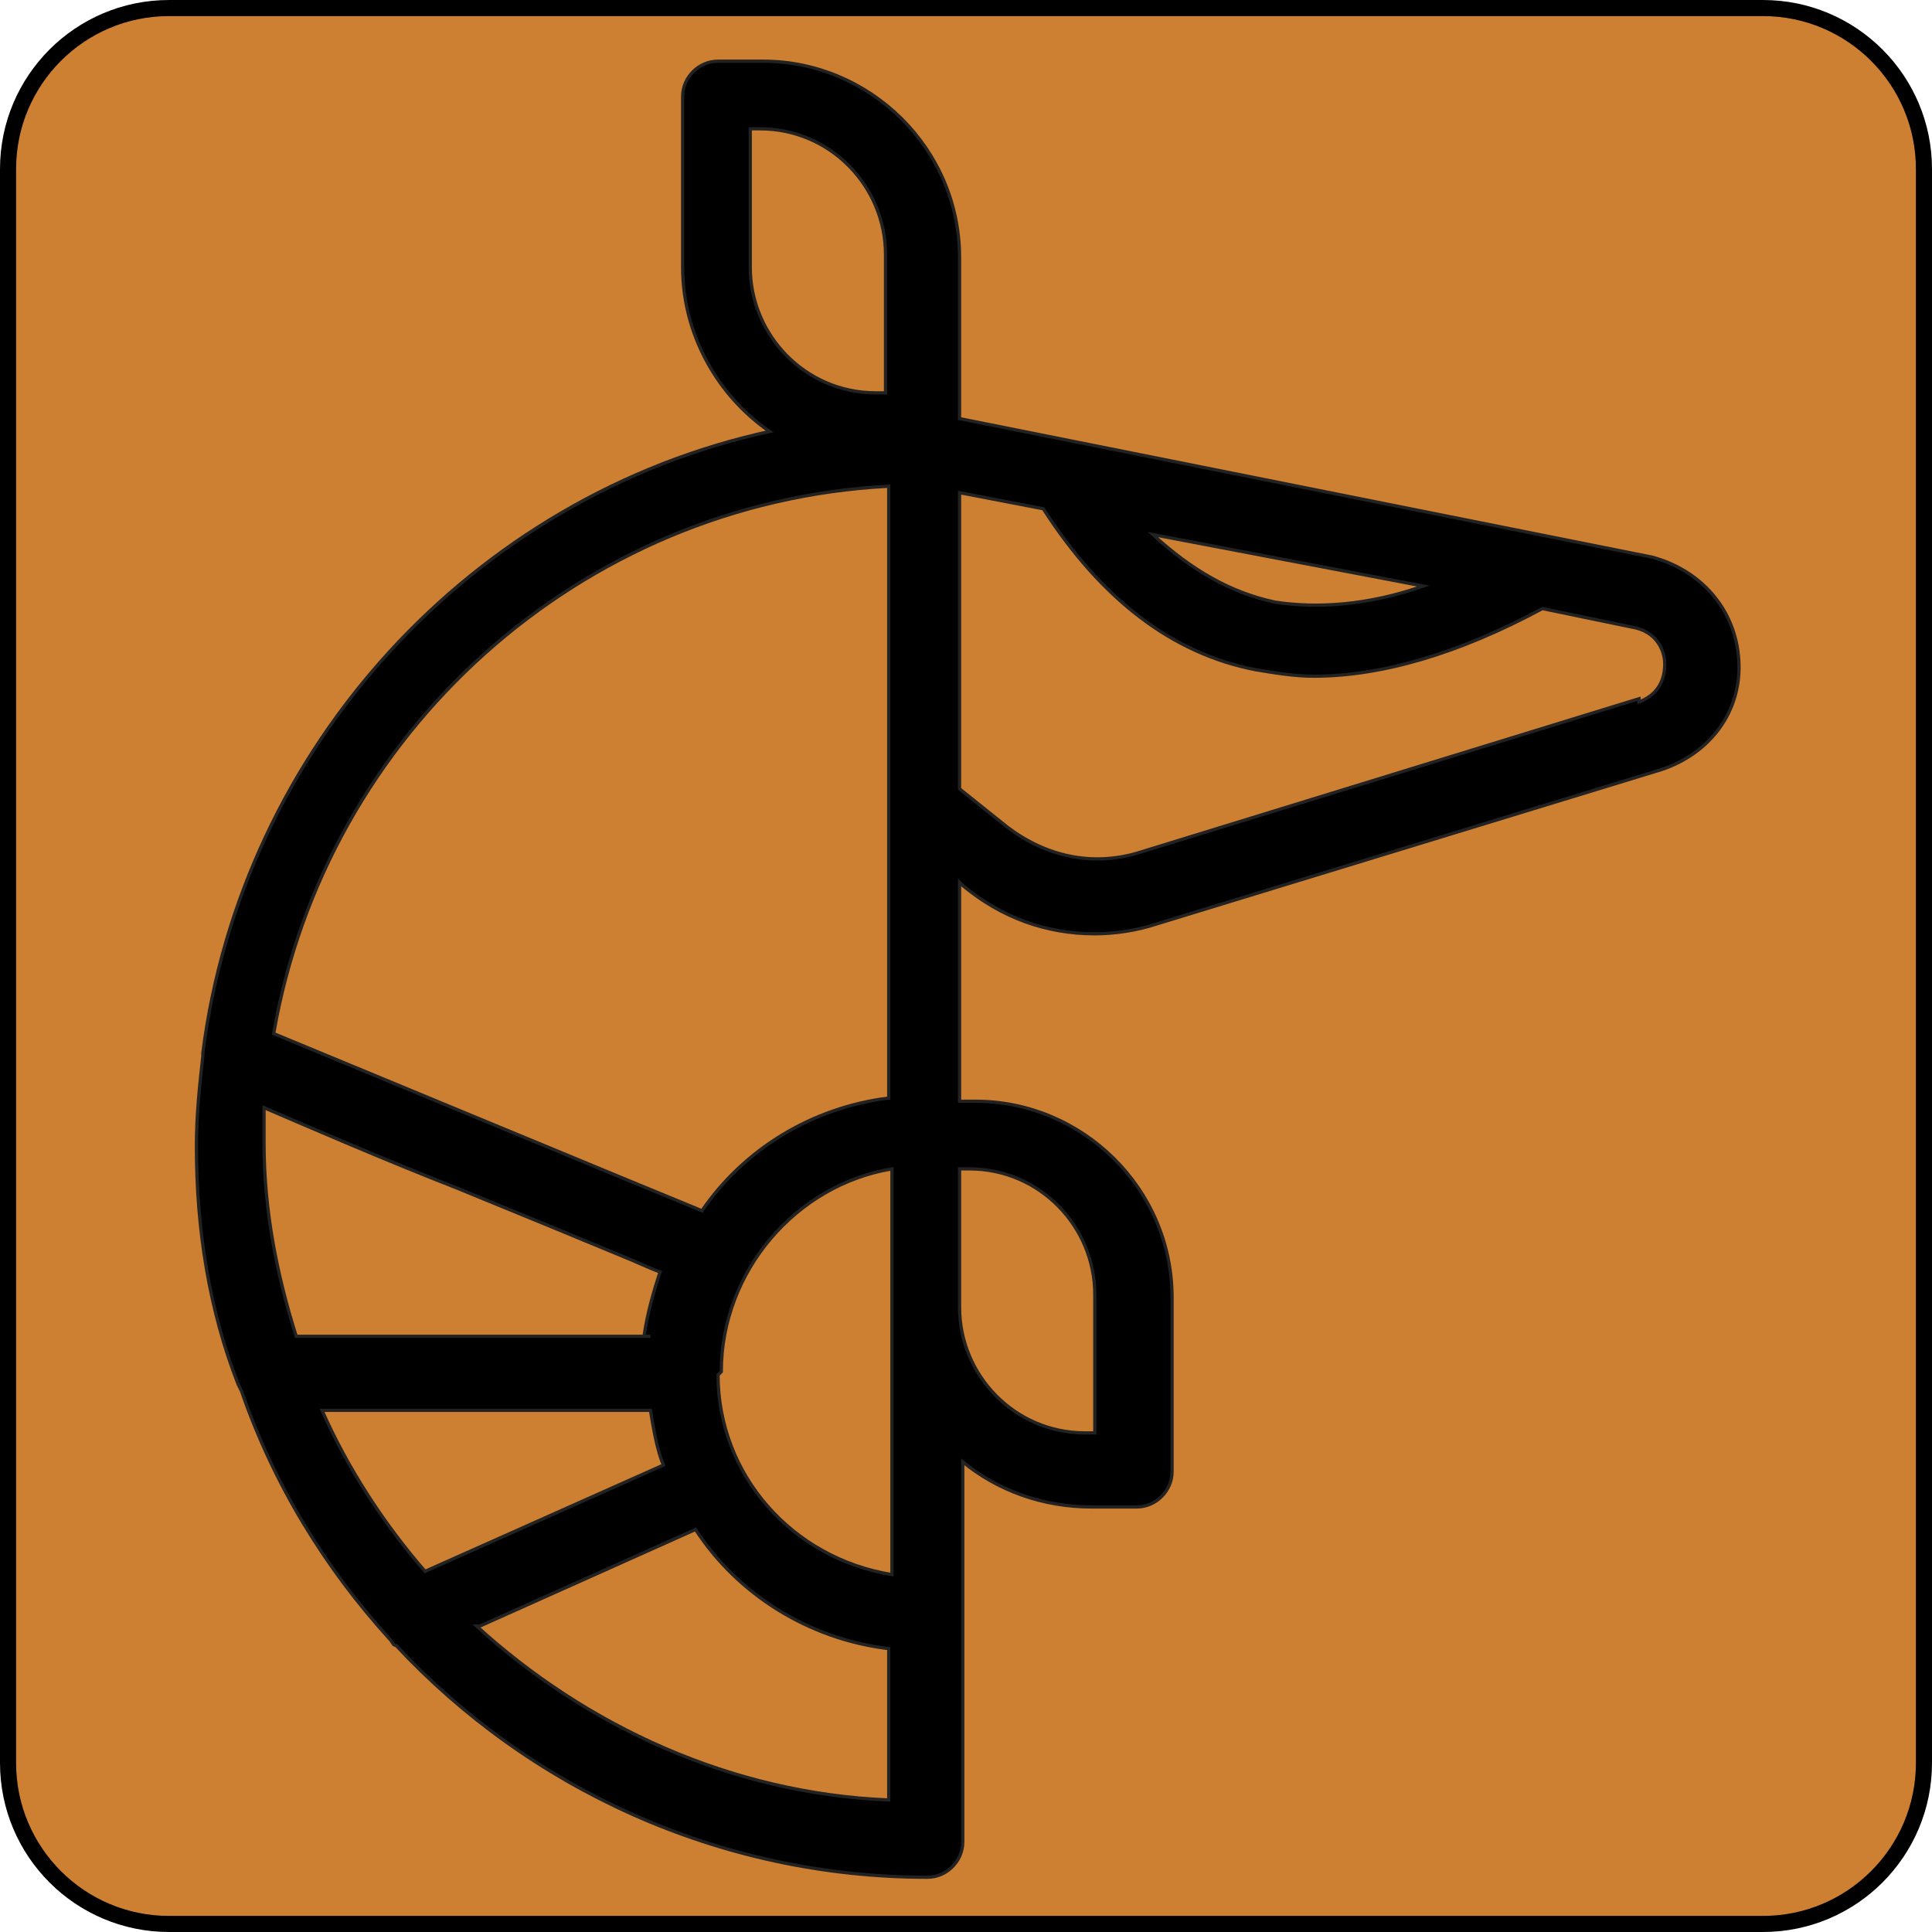
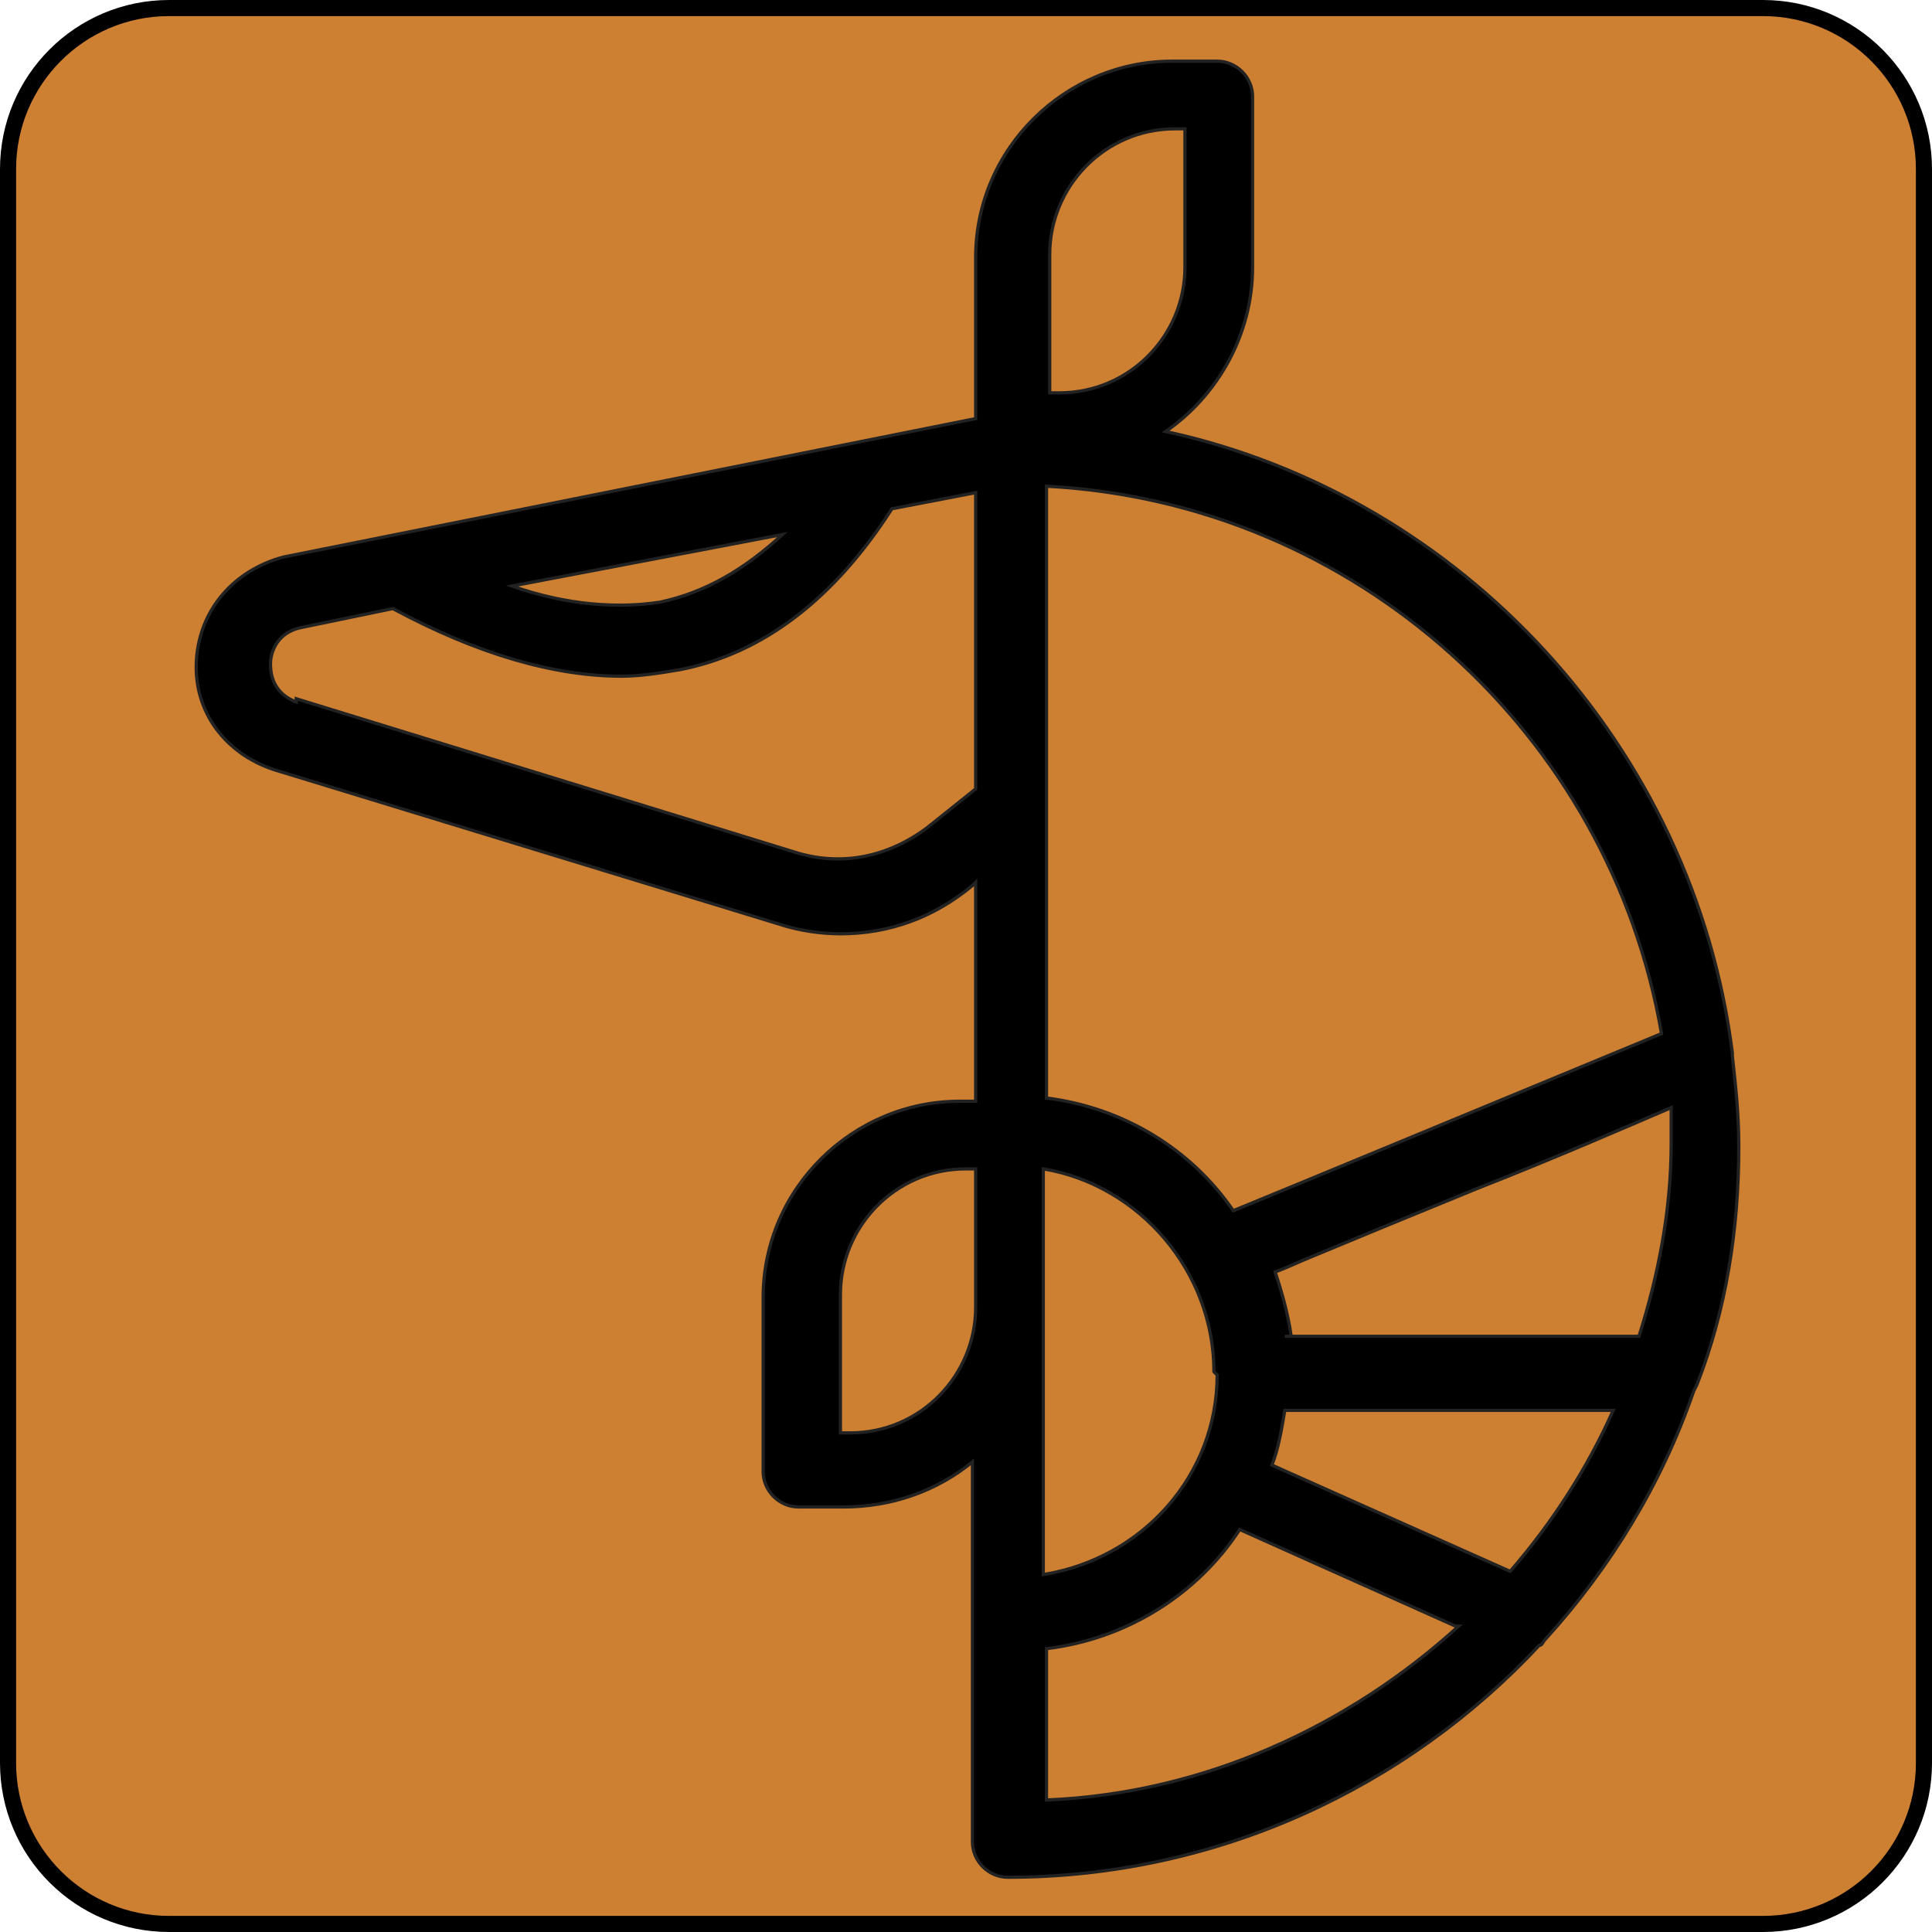
<svg xmlns="http://www.w3.org/2000/svg" height="60" width="60" viewbox="0 0 60 60">
  <rect x="0.25" y="0.25" width="59.5" height="59.5" rx="5" ry="5" style="fill:#cd7f32;stroke:#000000;stroke-width:0.5px" />
-   <path d="m 54.0,20.5 c -0.1,-1.6 -1.2,-2.8 -2.7,-3.2 L 29.8,13.0 V 8.0 c 0,-3.4 -2.8,-6.1 -6.1,-6.1 h -1.4 c -0.6,0 -1.1,0.5 -1.1,1.1 V 8.3 c 0,2.1 1.1,4.0 2.7,5.1 -9.2,2.0 -16.4,9.8 -17.6,19.3 0,0 0,0 0,0.1 -0.1,0.9 -0.2,1.8 -0.2,2.8 0,2.6 0.4,5.1 1.3,7.4 l 0.1,0.2 c 1.0,2.9 2.6,5.5 4.6,7.7 0.1,0.1 0.1,0.2 0.2,0.2 4.1,4.4 10.0,7.2 16.5,7.2 0.6,0 1.1,-0.5 1.1,-1.1 v -11.8 c 1.1,0.9 2.5,1.4 4.0,1.4 h 1.4 c 0.6,0 1.1,-0.5 1.1,-1.1 v -5.4 c 0,-3.4 -2.8,-6.1 -6.1,-6.1 H 29.8 V 27.4 l 0.1,0.1 c 1.2,1.0 2.6,1.5 4.1,1.5 0.6,0 1.3,-0.1 1.9,-0.3 l 15.7,-4.8 c 1.5,-0.5 2.5,-1.8 2.4,-3.4 z m -9.8,-2.3 c -1.7,0.6 -3.3,0.7 -4.6,0.5 -1.4,-0.3 -2.6,-1.0 -3.8,-2.1 z M 13.2,48.8 c -1.3,-1.5 -2.4,-3.2 -3.2,-5.0 h 10.2 c 0.1,0.6 0.2,1.2 0.4,1.7 z m 7.0,-7.3 H 9.2 C 8.6,39.6 8.2,37.6 8.2,35.5 c 0,-0.4 0,-0.7 0,-1.1 1.4,0.6 3.7,1.6 6.0,2.5 2.2,0.9 3.9,1.6 5.1,2.1 0.5,0.2 0.9,0.4 1.2,0.5 -0.2,0.6 -0.4,1.3 -0.5,2.0 z m 2.2,1.1 c 0,-3.1 2.3,-5.8 5.3,-6.3 V 48.9 C 24.6,48.4 22.3,45.8 22.3,42.7 Z M 23.3,4.0 h 0.3 c 2.2,0 3.9,1.8 3.9,3.9 v 4.3 h -0.3 c -2.2,0 -3.9,-1.8 -3.9,-3.9 z M 27.6,15.1 V 34.1 C 25.2,34.4 23.1,35.7 21.8,37.6 19.6,36.7 13.1,34.0 8.5,32.1 10.1,22.8 18.0,15.6 27.6,15.1 Z m -12.7,35.4 6.7,-3.0 c 1.3,2.0 3.5,3.4 6.0,3.7 v 4.7 C 22.7,55.7 18.2,53.6 14.8,50.5 Z M 29.8,36.3 h 0.3 c 2.2,0 3.9,1.8 3.9,3.9 v 4.3 h -0.3 c -2.2,0 -3.9,-1.8 -3.9,-3.9 z M 50.9,21.7 35.3,26.5 c -1.4,0.4 -2.8,0.1 -4.0,-0.8 l -1.5,-1.2 0,-9.2 2.6,0.5 c 1.8,2.8 4.0,4.5 6.6,5.0 0.6,0.1 1.2,0.2 1.8,0.2 2.1,0 4.5,-0.7 7.1,-2.1 l 2.9,0.6 c 0.8,0.2 0.9,0.9 0.9,1.1 0,0.2 0,0.9 -0.8,1.2 z" style="fill:#000000;stroke:#222222;stroke-width:0.1px" />
+   <path d="m 6.1,20.5 c 0.1,-1.6 1.2,-2.8 2.7,-3.2 L 30.3,13 V 8 c 0,-3.4 2.8,-6.1 6.1,-6.1 h 1.4 c 0.6,0 1.1,0.5 1.1,1.1 v 5.3 c 0,2.1 -1.1,4 -2.7,5.1 9.2,2 16.4,9.8 17.6,19.3 0,0 0,0 0,0.1 0.1,0.9 0.2,1.8 0.2,2.8 0,2.6 -0.4,5.1 -1.3,7.4 l -0.1,0.2 c -1,2.9 -2.6,5.5 -4.6,7.7 -0.1,0.1 -0.1,0.2 -0.2,0.2 -4.1,4.4 -10,7.2 -16.5,7.2 -0.6,0 -1.1,-0.5 -1.1,-1.1 V 45.4 c -1.1,0.9 -2.5,1.4 -4,1.4 h -1.4 c -0.6,0 -1.1,-0.5 -1.1,-1.1 v -5.4 c 0,-3.4 2.8,-6.1 6.1,-6.1 h 0.5 v -6.8 l -0.1,0.1 c -1.2,1 -2.6,1.5 -4.1,1.5 -0.6,0 -1.3,-0.1 -1.9,-0.3 L 8.5,23.9 c -1.5,-0.5 -2.5,-1.8 -2.4,-3.4 z m 9.8,-2.3 c 1.7,0.6 3.3,0.7 4.6,0.5 1.4,-0.3 2.6,-1 3.8,-2.1 z m 31,30.6 c 1.3,-1.5 2.4,-3.2 3.2,-5 h -10.2 c -0.1,0.6 -0.2,1.2 -0.4,1.7 z m -7,-7.3 h 11 c 0.6,-1.9 1,-3.9 1,-6 0,-0.4 0,-0.7 0,-1.1 -1.4,0.6 -3.7,1.6 -6,2.5 -2.2,0.9 -3.9,1.6 -5.1,2.1 -0.5,0.2 -0.9,0.4 -1.2,0.5 0.2,0.6 0.4,1.3 0.5,2 z m -2.2,1.1 c 0,-3.1 -2.3,-5.8 -5.3,-6.3 v 12.6 c 3.1,-0.5 5.4,-3.1 5.4,-6.2 z m -0.9,-38.6 h -0.3 c -2.2,0 -3.9,1.8 -3.9,3.9 v 4.3 h 0.3 c 2.2,0 3.9,-1.8 3.9,-3.9 z m -4.3,11.1 v 19 c 2.4,0.3 4.5,1.6 5.8,3.5 2.2,-0.9 8.7,-3.6 13.3,-5.5 -1.6,-9.3 -9.5,-16.5 -19.1,-17 z m 12.7,35.4 -6.7,-3 c -1.3,2 -3.5,3.4 -6,3.7 v 4.7 c 4.9,-0.2 9.4,-2.3 12.8,-5.4 z m -14.9,-14.2 h -0.3 c -2.2,0 -3.9,1.8 -3.9,3.9 v 4.3 h 0.3 c 2.2,0 3.9,-1.8 3.9,-3.9 z M 9.2,21.7 24.8,26.5 c 1.4,0.4 2.8,0.1 4,-0.8 l 1.5,-1.2 v -9.2 l -2.6,0.5 c -1.8,2.8 -4,4.5 -6.6,5 -0.6,0.1 -1.2,0.2 -1.8,0.2 -2.1,0 -4.5,-0.7 -7.1,-2.1 l -2.9,0.6 c -0.8,0.2 -0.9,0.9 -0.9,1.1 0,0.2 0,0.9 0.8,1.2 z" style="fill:#000000;stroke:#222222;stroke-width:0.1px" />
</svg>
